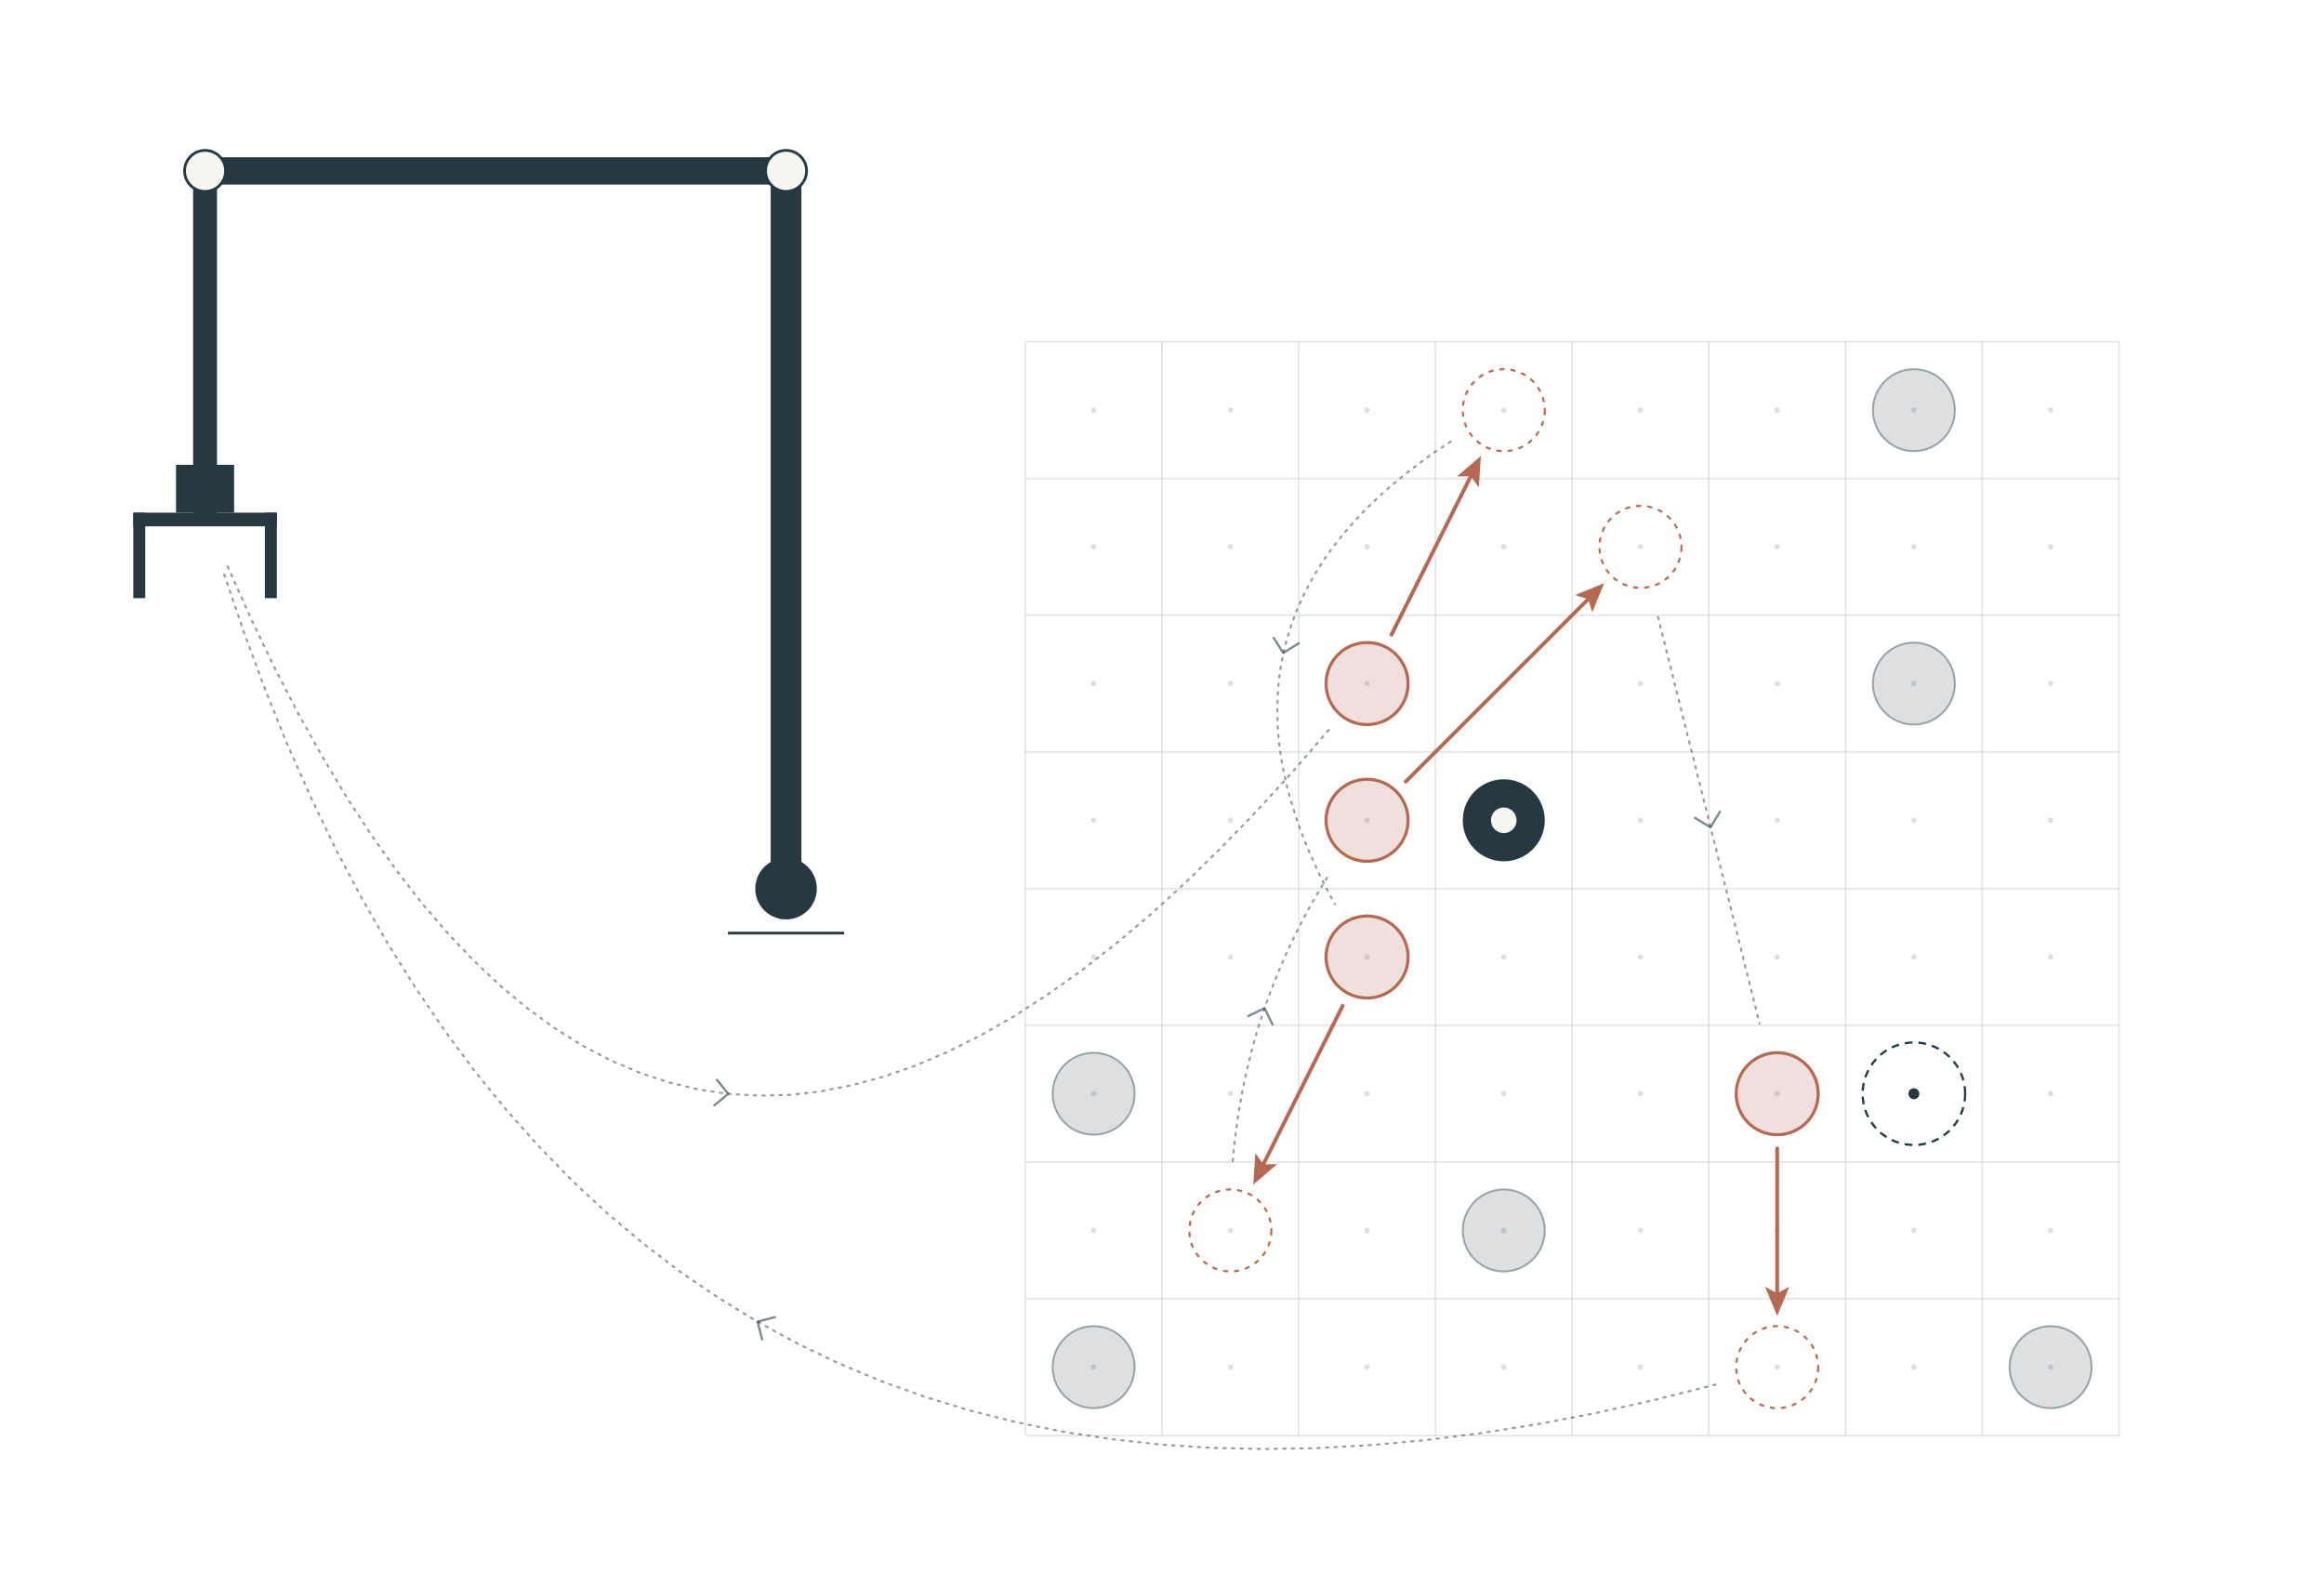
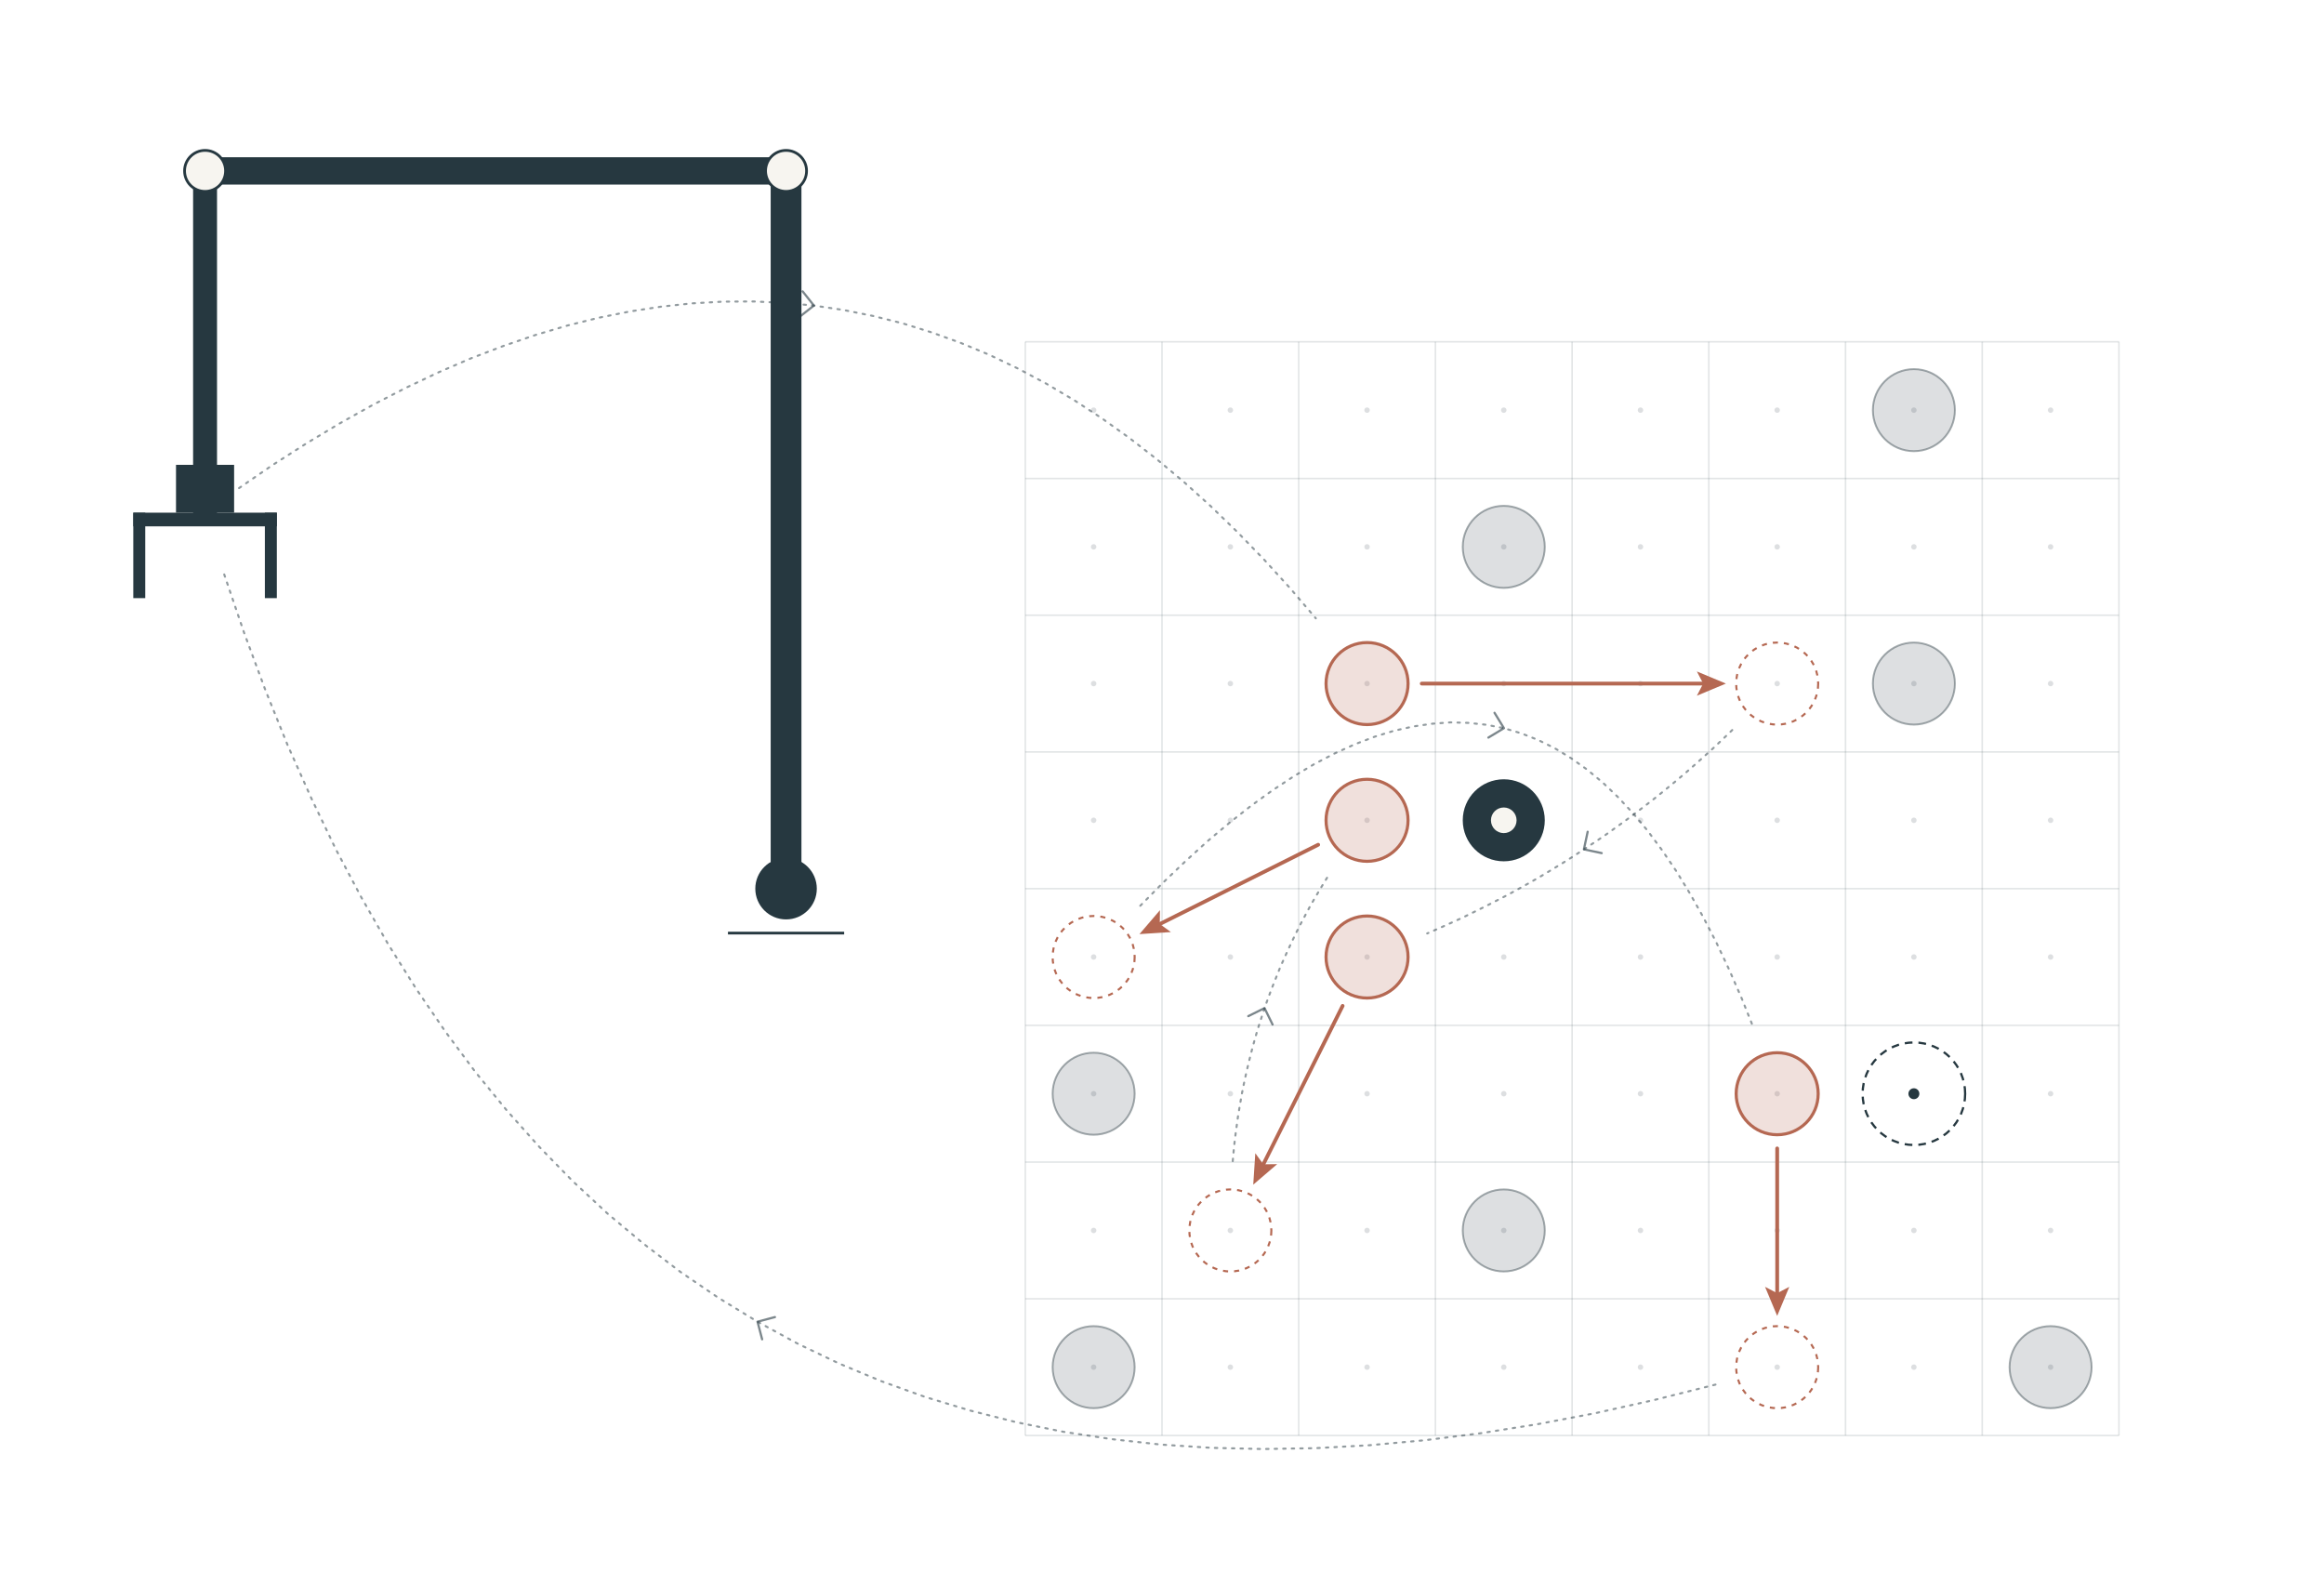
<svg xmlns="http://www.w3.org/2000/svg" viewBox="0 0 1360 920" width="1360" height="920" fill="none" shape-rendering="geometricPrecision">
  <g id="lattice">
    <g id="lattice-lines" stroke="#263840" stroke-width="0.9" stroke-opacity="0.13" fill="none">
      <path d="M600,840 L600,200" />
      <path d="M680,840 L680,200" />
      <path d="M760,840 L760,200" />
      <path d="M840,840 L840,200" />
      <path d="M920,840 L920,200" />
      <path d="M1000,840 L1000,200" />
      <path d="M1080,840 L1080,200" />
      <path d="M1160,840 L1160,200" />
      <path d="M1240,840 L1240,200" />
      <path d="M600,840 L1240,840" />
      <path d="M600,760 L1240,760" />
      <path d="M600,680 L1240,680" />
      <path d="M600,600 L1240,600" />
      <path d="M600,520 L1240,520" />
      <path d="M600,440 L1240,440" />
      <path d="M600,360 L1240,360" />
      <path d="M600,280 L1240,280" />
      <path d="M600,200 L1240,200" />
    </g>
    <g id="lattice-centres">
      <circle cx="640" cy="800" r="1.6" fill="#263840" fill-opacity="0.16" />
      <circle cx="720" cy="800" r="1.6" fill="#263840" fill-opacity="0.16" />
      <circle cx="800" cy="800" r="1.6" fill="#263840" fill-opacity="0.16" />
      <circle cx="880" cy="800" r="1.6" fill="#263840" fill-opacity="0.16" />
      <circle cx="960" cy="800" r="1.6" fill="#263840" fill-opacity="0.16" />
      <circle cx="1040" cy="800" r="1.6" fill="#263840" fill-opacity="0.16" />
      <circle cx="1120" cy="800" r="1.6" fill="#263840" fill-opacity="0.16" />
      <circle cx="1200" cy="800" r="1.6" fill="#263840" fill-opacity="0.16" />
      <circle cx="640" cy="720" r="1.6" fill="#263840" fill-opacity="0.16" />
      <circle cx="720" cy="720" r="1.6" fill="#263840" fill-opacity="0.16" />
      <circle cx="800" cy="720" r="1.6" fill="#263840" fill-opacity="0.16" />
      <circle cx="880" cy="720" r="1.6" fill="#263840" fill-opacity="0.16" />
      <circle cx="960" cy="720" r="1.6" fill="#263840" fill-opacity="0.16" />
      <circle cx="1040" cy="720" r="1.6" fill="#263840" fill-opacity="0.16" />
      <circle cx="1120" cy="720" r="1.6" fill="#263840" fill-opacity="0.16" />
      <circle cx="1200" cy="720" r="1.6" fill="#263840" fill-opacity="0.16" />
      <circle cx="640" cy="640" r="1.6" fill="#263840" fill-opacity="0.16" />
      <circle cx="720" cy="640" r="1.6" fill="#263840" fill-opacity="0.16" />
      <circle cx="800" cy="640" r="1.6" fill="#263840" fill-opacity="0.16" />
      <circle cx="880" cy="640" r="1.6" fill="#263840" fill-opacity="0.16" />
      <circle cx="960" cy="640" r="1.6" fill="#263840" fill-opacity="0.16" />
      <circle cx="1040" cy="640" r="1.6" fill="#263840" fill-opacity="0.16" />
      <circle cx="1120" cy="640" r="1.6" fill="#263840" fill-opacity="0.16" />
      <circle cx="1200" cy="640" r="1.6" fill="#263840" fill-opacity="0.16" />
      <circle cx="640" cy="560" r="1.6" fill="#263840" fill-opacity="0.16" />
      <circle cx="720" cy="560" r="1.6" fill="#263840" fill-opacity="0.16" />
      <circle cx="800" cy="560" r="1.6" fill="#263840" fill-opacity="0.16" />
      <circle cx="880" cy="560" r="1.6" fill="#263840" fill-opacity="0.16" />
      <circle cx="960" cy="560" r="1.6" fill="#263840" fill-opacity="0.16" />
      <circle cx="1040" cy="560" r="1.6" fill="#263840" fill-opacity="0.16" />
      <circle cx="1120" cy="560" r="1.6" fill="#263840" fill-opacity="0.16" />
      <circle cx="1200" cy="560" r="1.6" fill="#263840" fill-opacity="0.16" />
      <circle cx="640" cy="480" r="1.6" fill="#263840" fill-opacity="0.16" />
      <circle cx="720" cy="480" r="1.6" fill="#263840" fill-opacity="0.16" />
      <circle cx="800" cy="480" r="1.6" fill="#263840" fill-opacity="0.16" />
      <circle cx="880" cy="480" r="1.6" fill="#263840" fill-opacity="0.16" />
      <circle cx="960" cy="480" r="1.6" fill="#263840" fill-opacity="0.16" />
      <circle cx="1040" cy="480" r="1.6" fill="#263840" fill-opacity="0.16" />
      <circle cx="1120" cy="480" r="1.6" fill="#263840" fill-opacity="0.16" />
      <circle cx="1200" cy="480" r="1.6" fill="#263840" fill-opacity="0.16" />
      <circle cx="640" cy="400" r="1.6" fill="#263840" fill-opacity="0.16" />
      <circle cx="720" cy="400" r="1.6" fill="#263840" fill-opacity="0.16" />
      <circle cx="800" cy="400" r="1.6" fill="#263840" fill-opacity="0.16" />
      <circle cx="880" cy="400" r="1.6" fill="#263840" fill-opacity="0.16" />
      <circle cx="960" cy="400" r="1.6" fill="#263840" fill-opacity="0.16" />
      <circle cx="1040" cy="400" r="1.6" fill="#263840" fill-opacity="0.16" />
      <circle cx="1120" cy="400" r="1.6" fill="#263840" fill-opacity="0.16" />
      <circle cx="1200" cy="400" r="1.6" fill="#263840" fill-opacity="0.16" />
      <circle cx="640" cy="320" r="1.6" fill="#263840" fill-opacity="0.16" />
      <circle cx="720" cy="320" r="1.6" fill="#263840" fill-opacity="0.16" />
      <circle cx="800" cy="320" r="1.6" fill="#263840" fill-opacity="0.16" />
      <circle cx="880" cy="320" r="1.6" fill="#263840" fill-opacity="0.16" />
      <circle cx="960" cy="320" r="1.6" fill="#263840" fill-opacity="0.16" />
      <circle cx="1040" cy="320" r="1.6" fill="#263840" fill-opacity="0.16" />
      <circle cx="1120" cy="320" r="1.6" fill="#263840" fill-opacity="0.16" />
      <circle cx="1200" cy="320" r="1.6" fill="#263840" fill-opacity="0.16" />
      <circle cx="640" cy="240" r="1.6" fill="#263840" fill-opacity="0.16" />
      <circle cx="720" cy="240" r="1.6" fill="#263840" fill-opacity="0.16" />
      <circle cx="800" cy="240" r="1.6" fill="#263840" fill-opacity="0.16" />
      <circle cx="880" cy="240" r="1.6" fill="#263840" fill-opacity="0.16" />
      <circle cx="960" cy="240" r="1.6" fill="#263840" fill-opacity="0.16" />
      <circle cx="1040" cy="240" r="1.6" fill="#263840" fill-opacity="0.16" />
      <circle cx="1120" cy="240" r="1.6" fill="#263840" fill-opacity="0.16" />
      <circle cx="1200" cy="240" r="1.6" fill="#263840" fill-opacity="0.16" />
    </g>
  </g>
  <g id="goal">
    <circle cx="1120" cy="640" r="30" fill="none" stroke="#263840" stroke-width="1.3" stroke-dasharray="4.5 3.5" />
    <circle cx="1120" cy="640" r="3.2" fill="#263840" />
  </g>
  <g id="discs-context">
    <circle cx="1120" cy="240" r="24" id="c0" fill="#263840" fill-opacity="0.16" stroke="#263840" stroke-opacity="0.42" stroke-width="1.1" />
    <circle cx="1120" cy="400" r="24" id="c1" fill="#263840" fill-opacity="0.16" stroke="#263840" stroke-opacity="0.42" stroke-width="1.1" />
    <circle cx="640" cy="800" r="24" id="c2" fill="#263840" fill-opacity="0.16" stroke="#263840" stroke-opacity="0.42" stroke-width="1.1" />
    <circle cx="880" cy="720" r="24" id="c3" fill="#263840" fill-opacity="0.16" stroke="#263840" stroke-opacity="0.42" stroke-width="1.1" />
    <circle cx="1200" cy="800" r="24" id="c4" fill="#263840" fill-opacity="0.16" stroke="#263840" stroke-opacity="0.42" stroke-width="1.1" />
    <circle cx="640" cy="640" r="24" id="c5" fill="#263840" fill-opacity="0.16" stroke="#263840" stroke-opacity="0.42" stroke-width="1.1" />
+     <circle cx="880" cy="320" r="24" id="c6" fill="#263840" fill-opacity="0.16" stroke="#263840" stroke-opacity="0.42" stroke-width="1.1" />
  </g>
  <g id="blockers-highlight">
    <circle cx="800" cy="400" r="24" id="b1-hl" fill="#B56852" fill-opacity="0.20" stroke="#B56852" stroke-width="1.8" />
    <circle cx="800" cy="560" r="24" id="b2-hl" fill="#B56852" fill-opacity="0.20" stroke="#B56852" stroke-width="1.8" />
    <circle cx="800" cy="480" r="24" id="b3-hl" fill="#B56852" fill-opacity="0.20" stroke="#B56852" stroke-width="1.8" />
    <circle cx="1040" cy="640" r="24" id="b4-hl" fill="#B56852" fill-opacity="0.20" stroke="#B56852" stroke-width="1.8" />
  </g>
  <g id="destinations">
-     <circle cx="880" cy="240" r="24" id="dest-b1" fill="none" stroke="#B56852" stroke-width="1.2" stroke-dasharray="3 3.5" />
+     <circle cx="1040" cy="400" r="24" id="dest-b1" fill="none" stroke="#B56852" stroke-width="1.2" stroke-dasharray="3 3.5" />
    <circle cx="720" cy="720" r="24" id="dest-b2" fill="none" stroke="#B56852" stroke-width="1.2" stroke-dasharray="3 3.5" />
-     <circle cx="960" cy="320" r="24" id="dest-b3" fill="none" stroke="#B56852" stroke-width="1.2" stroke-dasharray="3 3.5" />
+     <circle cx="640" cy="560" r="24" id="dest-b3" fill="none" stroke="#B56852" stroke-width="1.2" stroke-dasharray="3 3.5" />
    <circle cx="1040" cy="800" r="24" id="dest-b4" fill="none" stroke="#B56852" stroke-width="1.2" stroke-dasharray="3 3.5" />
  </g>
  <g id="target">
    <circle cx="880" cy="480" r="24" fill="#263840" />
    <circle cx="880" cy="480" r="7.5" fill="#F7F5F0" />
  </g>
  <g id="robot-home" opacity="1">
    <path d="M426,546 L494,546" stroke="#263840" stroke-width="1.6" />
    <circle cx="460" cy="520" r="18" fill="#263840" />
    <circle cx="460" cy="520" r="5.5" fill="#F7F5F0" />
    <path d="M460,520 L460,100" stroke="#263840" stroke-width="18" stroke-linecap="round" />
    <path d="M460,100 L120,100" stroke="#263840" stroke-width="16" stroke-linecap="round" />
    <path d="M120,100 L120,300" stroke="#263840" stroke-width="14" stroke-linecap="round" />
    <rect x="-14" y="-17" width="28" height="34" transform="translate(120 286) rotate(-270)" fill="#263840" />
    <rect x="-4" y="-42" width="8" height="84" transform="translate(120 304) rotate(-270)" fill="#263840" />
    <rect x="-25" y="-3.5" width="50" height="7" transform="translate(81.5 325) rotate(-270)" fill="#263840" />
    <rect x="-25" y="-3.5" width="50" height="7" transform="translate(158.5 325) rotate(-270)" fill="#263840" />
    <circle cx="460" cy="100" r="12" fill="#F7F5F0" stroke="#263840" stroke-width="1.6" />
    <circle cx="120" cy="100" r="12" fill="#F7F5F0" stroke="#263840" stroke-width="1.6" />
  </g>
  <g id="transit-chain">
-     <path d="M133.2,331.4 L146.6,361.4 L160.2,389.8 L174.1,416.7 L188.2,442 L202.5,465.9 L217,488.2 L231.8,509 L246.7,528.3 L261.9,546 L277.4,562.3 L293,577 L308.9,590.2 L325,601.9 L341.3,612.1 L357.8,620.7 L374.6,627.8 L391.6,633.4 L408.8,637.5 L426.2,640.1 L443.9,641.1 L461.8,640.7 L479.9,638.7 L498.2,635.1 L516.8,630.1 L535.6,623.6 L554.6,615.5 L573.8,605.9 L593.2,594.8 L612.9,582.1 L632.8,568 L652.9,552.3 L673.3,535.1 L693.8,516.4 L714.6,496.1 L735.6,474.4 L756.9,451.1 L778.3,426.3" stroke="#263840" stroke-opacity="0.5" stroke-width="1.2" stroke-dasharray="1.4 3.6" stroke-linecap="round" fill="none" />
-     <path d="M419.6,631.9 L426.2,640.1 L418,646.8" id="transit-dir-0" stroke="#263840" stroke-opacity="0.6" stroke-width="1.3" fill="none" stroke-linecap="round" stroke-linejoin="round" />
-     <path d="M848.9,258.4 L839.4,264.7 L830.4,271.2 L821.9,277.8 L813.8,284.5 L806.2,291.3 L799.1,298.2 L792.4,305.3 L786.2,312.4 L780.4,319.7 L775.1,327.1 L770.3,334.6 L765.9,342.2 L762,350 L758.6,357.8 L755.6,365.8 L753.1,373.9 L751,382.1 L749.4,390.4 L748.3,398.9 L747.7,407.4 L747.5,416.1 L747.7,424.9 L748.4,433.8 L749.6,442.8 L751.3,451.9 L753.4,461.2 L756,470.5 L759,480 L762.5,489.6 L766.5,499.3 L770.9,509.1 L775.8,519.1 L781.2,529.1" stroke="#263840" stroke-opacity="0.5" stroke-width="1.2" stroke-dasharray="1.4 3.6" stroke-linecap="round" fill="none" />
-     <path d="M760,376.4 L751,382.1 L745.3,373.2" id="transit-dir-1" stroke="#263840" stroke-opacity="0.6" stroke-width="1.3" fill="none" stroke-linecap="round" stroke-linejoin="round" />
+     <path d="M139.9,285.6 L159.7,272 L179.4,259.4 L198.9,247.7 L218.4,236.8 L237.6,226.9 L256.8,217.8 L275.8,209.6 L294.7,202.4 L313.4,196 L332,190.5 L350.5,185.9 L368.9,182.2 L387.1,179.4 L405.2,177.5 L423.2,176.5 L441,176.4 L458.7,177.2 L476.3,178.8 L493.7,181.4 L511,184.9 L528.2,189.2 L545.2,194.5 L562.1,200.6 L578.9,207.6 L595.6,215.6 L612.1,224.4 L628.5,234.1 L644.7,244.7 L660.8,256.2 L676.8,268.6 L692.7,281.9 L708.4,296.1 L724,311.2 L739.5,327.2 L754.8,344 L770,361.8" stroke="#263840" stroke-opacity="0.5" stroke-width="1.2" stroke-dasharray="1.4 3.6" stroke-linecap="round" fill="none" />
+     <path d="M469.7,170.5 L476.3,178.8 L467.9,185.4" id="transit-dir-0" stroke="#263840" stroke-opacity="0.6" stroke-width="1.3" fill="none" stroke-linecap="round" stroke-linejoin="round" />
+     <path d="M1013.7,427.2 L1008.3,432.4 L1002.8,437.6 L997.3,442.6 L991.7,447.6 L986.1,452.5 L980.4,457.3 L974.7,462 L968.9,466.7 L963.1,471.2 L957.2,475.7 L951.2,480.2 L945.2,484.5 L939.2,488.8 L933.1,492.9 L926.9,497 L920.7,501.1 L914.5,505 L908.1,508.9 L901.8,512.7 L895.4,516.4 L888.9,520 L882.4,523.6 L875.8,527 L869.2,530.4 L862.5,533.7 L855.8,537 L849,540.1 L842.1,543.2 L835.2,546.2" stroke="#263840" stroke-opacity="0.5" stroke-width="1.2" stroke-dasharray="1.4 3.6" stroke-linecap="round" fill="none" />
+     <path d="M937.3,499.2 L926.9,497 L929.1,486.7" id="transit-dir-1" stroke="#263840" stroke-opacity="0.6" stroke-width="1.3" fill="none" stroke-linecap="round" stroke-linejoin="round" />
    <path d="M721.4,679.4 L722,672.8 L722.7,666.2 L723.6,659.6 L724.5,653.1 L725.6,646.6 L726.7,640.2 L728,633.8 L729.4,627.4 L730.9,621.1 L732.5,614.8 L734.2,608.5 L736,602.3 L738,596.1 L740,589.9 L742.2,583.8 L744.5,577.7 L746.9,571.7 L749.3,565.7 L752,559.7 L754.7,553.8 L757.5,547.9 L760.4,542 L763.5,536.2 L766.6,530.4 L769.9,524.7 L773.3,519 L776.8,513.3" stroke="#263840" stroke-opacity="0.5" stroke-width="1.2" stroke-dasharray="1.4 3.6" stroke-linecap="round" fill="none" />
    <path d="M730.5,594.6 L740,589.9 L744.7,599.5" id="transit-dir-2" stroke="#263840" stroke-opacity="0.6" stroke-width="1.3" fill="none" stroke-linecap="round" stroke-linejoin="round" />
-     <path d="M970.3,361 L972.3,369.2 L974.4,377.4 L976.4,385.6 L978.5,393.8 L980.5,402.1 L982.6,410.3 L984.6,418.5 L986.7,426.7 L988.7,434.9 L990.8,443.1 L992.8,451.3 L994.9,459.5 L996.9,467.7 L999,475.9 L1001,484.1 L1003.1,492.3 L1005.1,500.5 L1007.2,508.7 L1009.2,516.9 L1011.3,525.1 L1013.3,533.3 L1015.4,541.5 L1017.4,549.7 L1019.5,557.9 L1021.5,566.2 L1023.6,574.4 L1025.6,582.6 L1027.7,590.8 L1029.7,599" stroke="#263840" stroke-opacity="0.5" stroke-width="1.2" stroke-dasharray="1.4 3.6" stroke-linecap="round" fill="none" />
-     <path d="M1006.5,475 L1001,484.1 L991.9,478.6" id="transit-dir-3" stroke="#263840" stroke-opacity="0.6" stroke-width="1.3" fill="none" stroke-linecap="round" stroke-linejoin="round" />
+     <path d="M667.3,530 L680.7,516.4 L693.9,503.8 L706.9,492 L719.8,481.2 L732.4,471.3 L744.9,462.3 L757.2,454.2 L769.3,447 L781.2,440.8 L792.9,435.5 L804.4,431.1 L815.8,427.6 L827,425.1 L838,423.5 L848.8,422.7 L859.4,423 L869.8,424.1 L880.1,426.1 L890.2,429.1 L900.1,433 L909.8,437.8 L919.3,443.6 L928.6,450.2 L937.8,457.8 L946.7,466.3 L955.5,475.7 L964.1,486 L972.5,497.3 L980.8,509.5 L988.8,522.6 L996.7,536.6 L1004.4,551.5 L1011.9,567.4 L1019.2,584.1 L1026.3,601.8" stroke="#263840" stroke-opacity="0.5" stroke-width="1.2" stroke-dasharray="1.4 3.6" stroke-linecap="round" fill="none" />
+     <path d="M874.6,417.1 L880.1,426.1 L871,431.6" id="transit-dir-3" stroke="#263840" stroke-opacity="0.6" stroke-width="1.3" fill="none" stroke-linecap="round" stroke-linejoin="round" />
    <path d="M1003.9,810.2 L968.5,819.1 L933.7,826.9 L899.6,833.4 L866.2,838.7 L833.4,842.8 L801.2,845.7 L769.8,847.4 L738.9,847.9 L708.8,847.2 L679.3,845.3 L650.4,842.1 L622.2,837.8 L594.7,832.2 L567.8,825.4 L541.6,817.5 L516,808.3 L491.1,797.9 L466.9,786.3 L443.3,773.4 L420.4,759.4 L398.1,744.2 L376.5,727.7 L355.5,710.1 L335.2,691.2 L315.6,671.1 L296.6,649.8 L278.2,627.3 L260.6,603.6 L243.6,578.7 L227.2,552.6 L211.5,525.2 L196.4,496.7 L182.1,466.9 L168.3,436 L155.3,403.8 L142.9,370.4 L131.1,335.8" stroke="#263840" stroke-opacity="0.5" stroke-width="1.2" stroke-dasharray="1.4 3.6" stroke-linecap="round" fill="none" />
    <path d="M446,783.7 L443.3,773.4 L453.5,770.7" id="transit-dir-4" stroke="#263840" stroke-opacity="0.6" stroke-width="1.3" fill="none" stroke-linecap="round" stroke-linejoin="round" />
  </g>
  <g id="relocation-arrows">
    <g id="move-b1">
-       <path d="M814.3,371.4 L861.3,277.5" stroke="#B56852" stroke-width="2.2" stroke-linecap="round" fill="none" />
-       <path d="M866.6,266.8 L852.6,278.8 L860.7,278.7 L865.4,285.2 L866.6,266.8" fill="#B56852" stroke="none" />
+       <path d="M832,400 L998.1,400" stroke="#B56852" stroke-width="2.2" stroke-linecap="round" fill="none" />
+       <path d="M1010,400 L993,392.9 L996.7,400 L993,407.1 L1010,400" fill="#B56852" stroke="none" />
    </g>
    <g id="move-b2">
      <path d="M785.7,588.6 L738.7,682.5" stroke="#B56852" stroke-width="2.2" stroke-linecap="round" fill="none" />
      <path d="M733.4,693.2 L747.4,681.2 L739.3,681.3 L734.6,674.8 L733.4,693.2" fill="#B56852" stroke="none" />
    </g>
    <g id="move-b3">
-       <path d="M822.6,457.4 L930.4,349.6" stroke="#B56852" stroke-width="2.2" stroke-linecap="round" fill="none" />
-       <path d="M938.8,341.2 L921.7,348.2 L929.4,350.6 L931.8,358.3 L938.8,341.2" fill="#B56852" stroke="none" />
+       <path d="M771.4,494.3 L677.5,541.3" stroke="#B56852" stroke-width="2.2" stroke-linecap="round" fill="none" />
+       <path d="M666.8,546.6 L685.2,545.4 L678.7,540.7 L678.8,532.6 L666.8,546.6" fill="#B56852" stroke="none" />
    </g>
    <g id="move-b4">
      <path d="M1040,672 L1040,758.1" stroke="#B56852" stroke-width="2.2" stroke-linecap="round" fill="none" />
      <path d="M1040,770 L1047.1,753 L1040,756.7 L1032.9,753 L1040,770" fill="#B56852" stroke="none" />
    </g>
  </g>
</svg>
